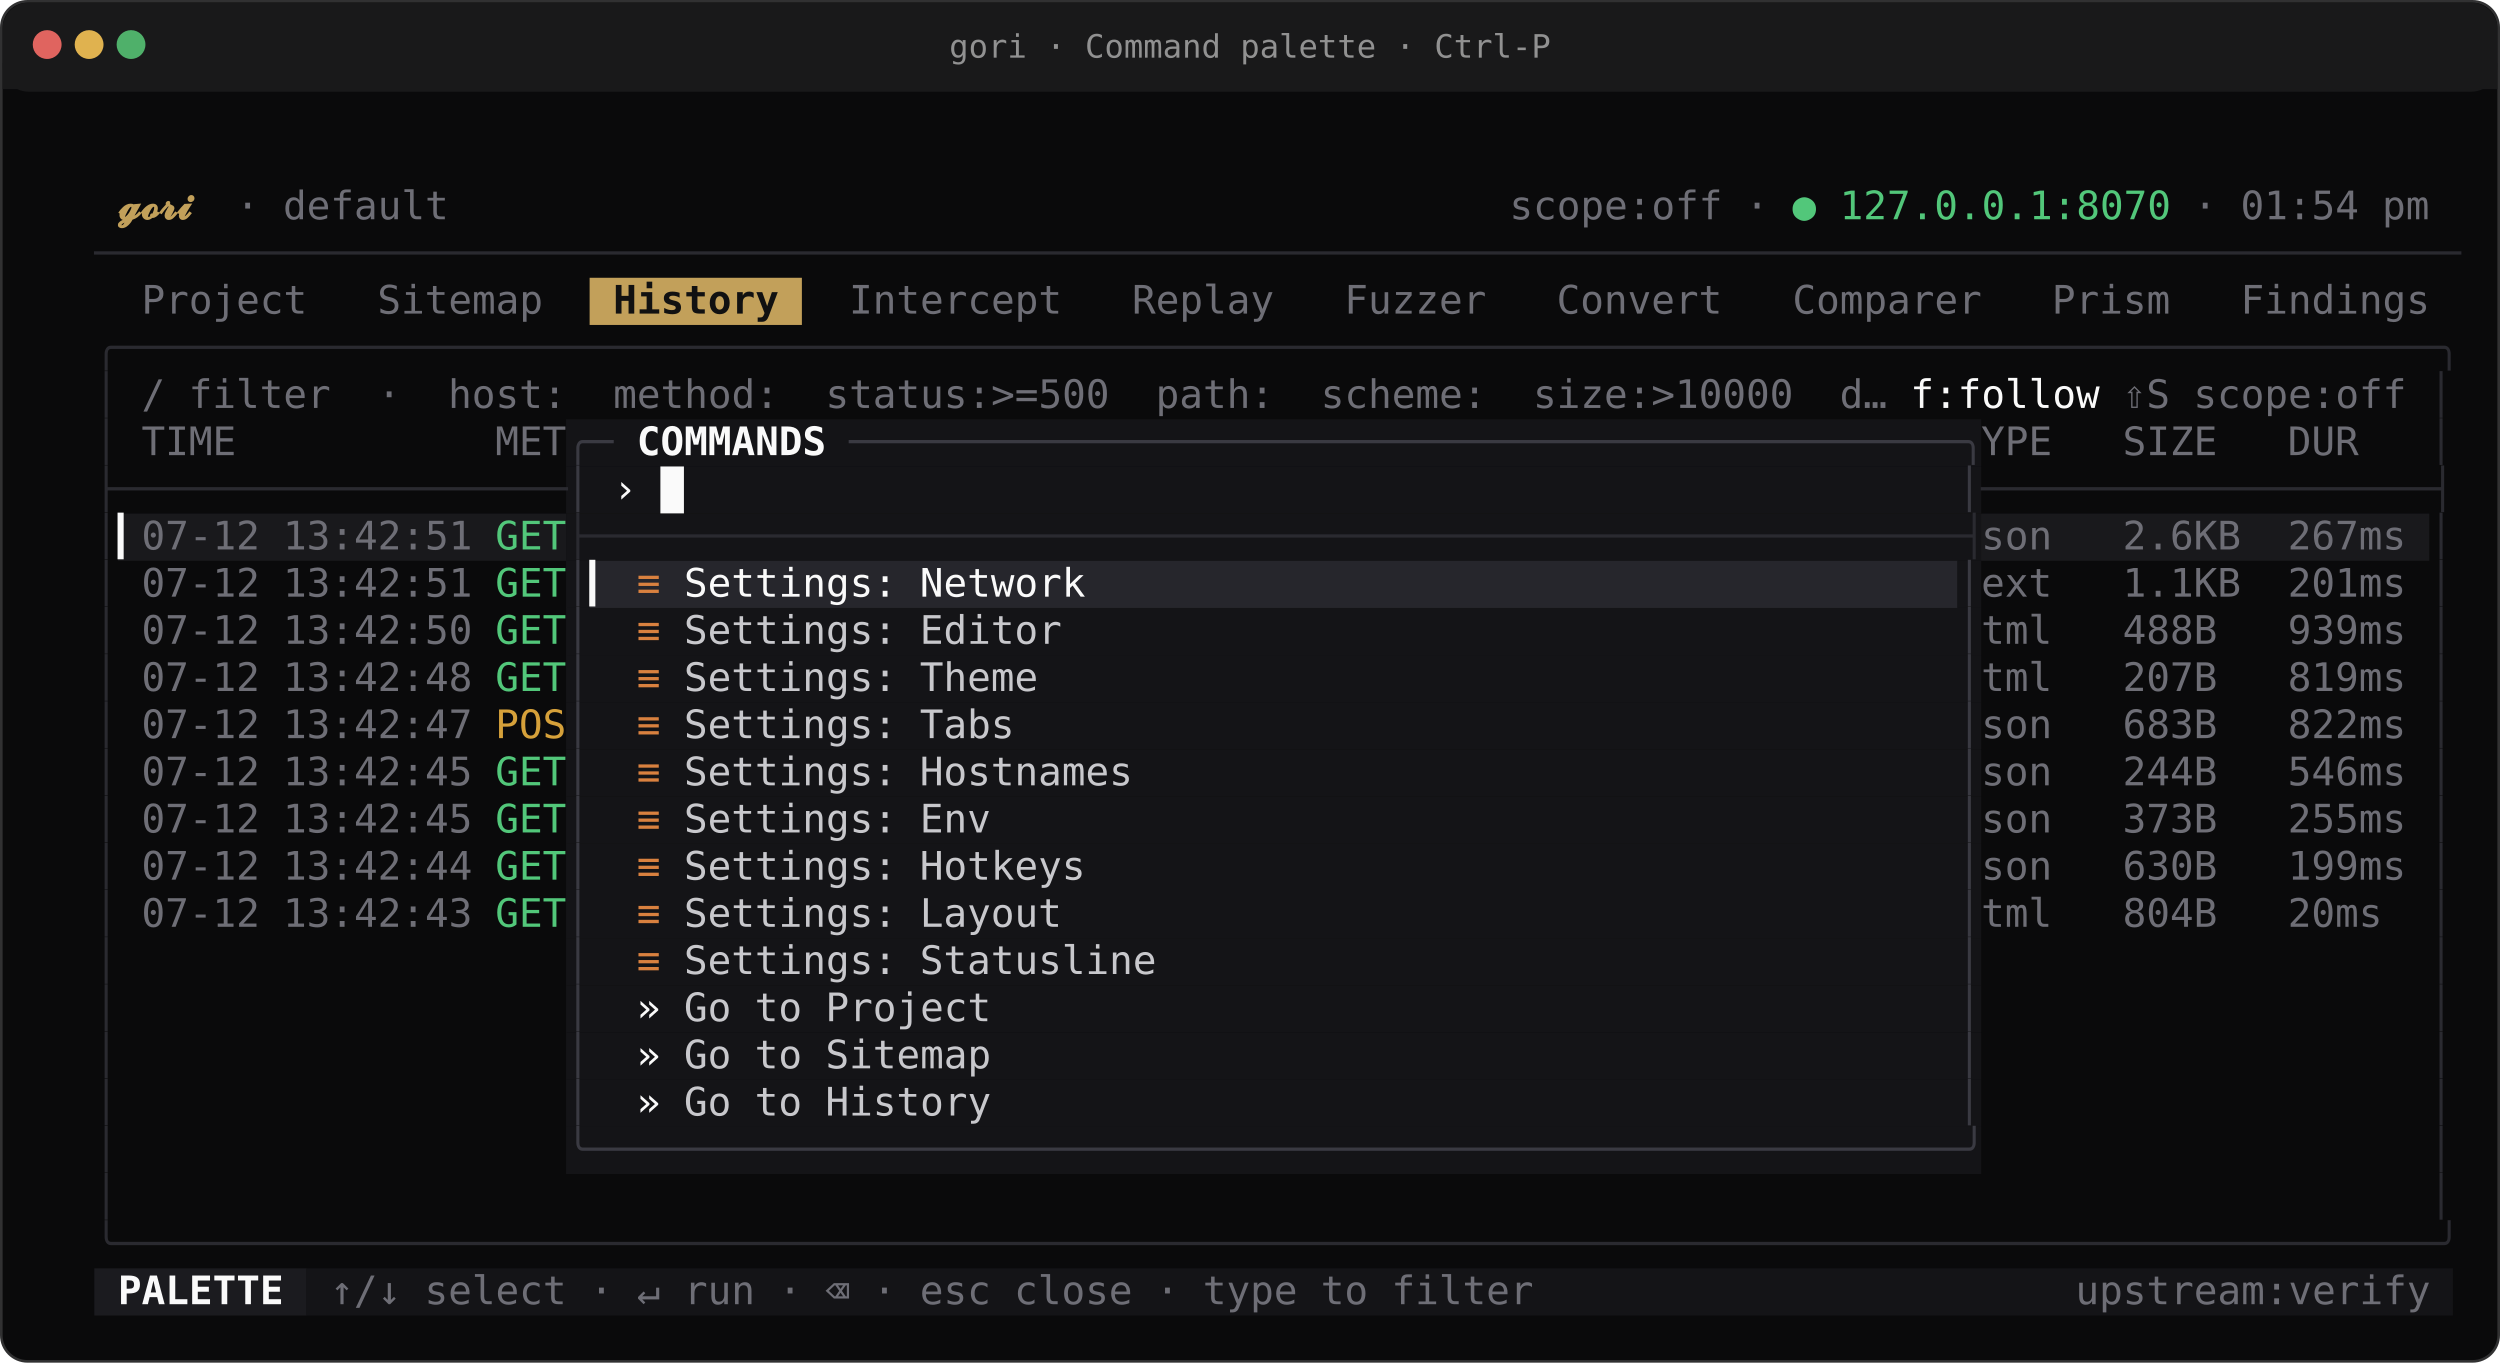
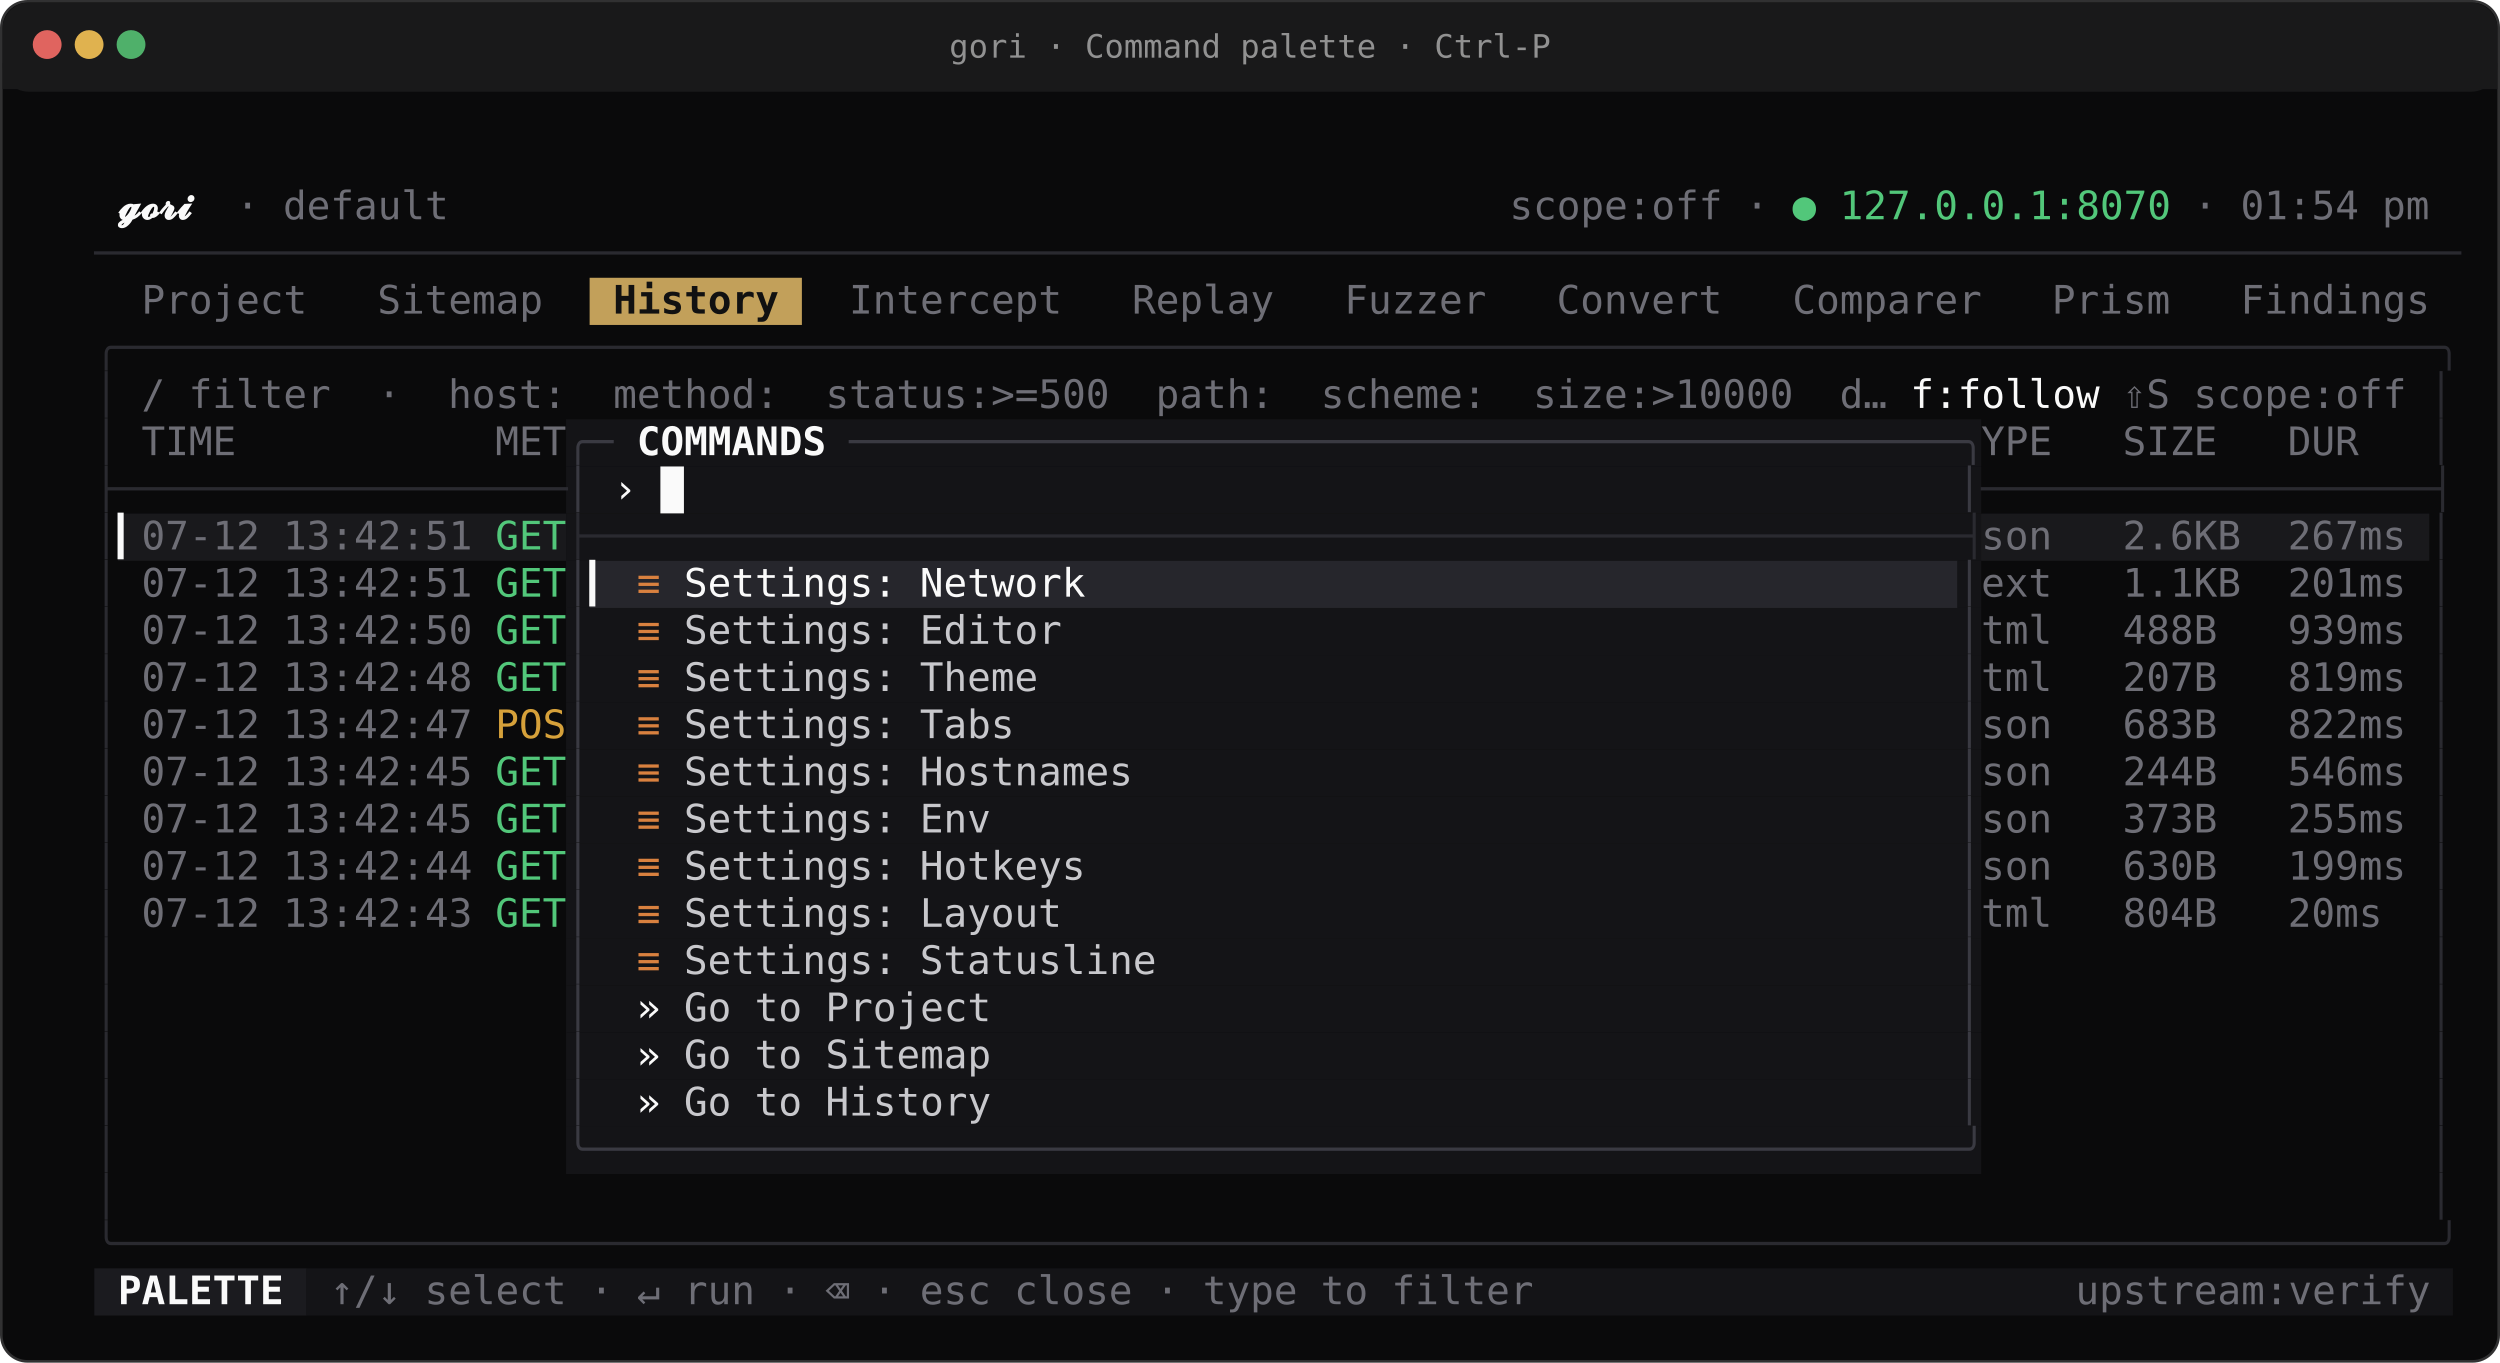
<svg xmlns="http://www.w3.org/2000/svg" width="954" height="520" viewBox="0 0 954.0 520.0" font-family="ui-monospace,'SF Mono','JetBrains Mono',Menlo,Consolas,monospace" font-size="15.0px" role="img" aria-label="gori · Command palette · Ctrl-P">
  <rect x="0.5" y="0.5" width="953.0" height="519.0" rx="10" ry="10" fill="#0a0a0b" stroke="#313132" stroke-width="1" />
  <rect x="1" y="1" width="952.0" height="34.0" rx="10" ry="10" fill="#19191a" />
  <rect x="1" y="24.0" width="952.0" height="10" fill="#19191a" />
  <circle cx="18.0" cy="17.0" r="5.5" fill="#e0645f" />
  <circle cx="34.0" cy="17.0" r="5.5" fill="#e0b24f" />
  <circle cx="50.0" cy="17.0" r="5.5" fill="#4fb06a" />
  <text x="477.0" y="22.0" text-anchor="middle" fill="#919191" font-size="12.3px">gori · Command palette · Ctrl-P</text>
  <rect x="225.00" y="106.00" width="81.00" height="18.00" fill="#c2a05a" />
  <rect x="216.00" y="160.00" width="540.00" height="18.00" fill="#141417" />
  <rect x="216.00" y="178.00" width="36.00" height="18.00" fill="#141417" />
  <rect x="252.00" y="178.00" width="9.00" height="18.00" fill="#fafafa" />
  <rect x="261.00" y="178.00" width="495.00" height="18.00" fill="#141417" />
  <rect x="45.00" y="196.00" width="171.00" height="18.00" fill="#19191c" />
  <rect x="216.00" y="196.00" width="540.00" height="18.00" fill="#141417" />
  <rect x="756.00" y="196.00" width="171.00" height="18.00" fill="#19191c" />
  <rect x="216.00" y="214.00" width="9.00" height="18.00" fill="#141417" />
  <rect x="225.00" y="214.00" width="522.00" height="18.00" fill="#26262c" />
  <rect x="747.00" y="214.00" width="9.00" height="18.00" fill="#141417" />
  <rect x="216.00" y="232.00" width="540.00" height="18.00" fill="#141417" />
  <rect x="216.00" y="250.00" width="540.00" height="18.00" fill="#141417" />
  <rect x="216.00" y="268.00" width="540.00" height="18.00" fill="#141417" />
  <rect x="216.00" y="286.00" width="540.00" height="18.00" fill="#141417" />
  <rect x="216.00" y="304.00" width="540.00" height="18.00" fill="#141417" />
  <rect x="216.00" y="322.00" width="540.00" height="18.00" fill="#141417" />
  <rect x="216.00" y="340.00" width="540.00" height="18.00" fill="#141417" />
  <rect x="216.00" y="358.00" width="540.00" height="18.00" fill="#141417" />
  <rect x="216.00" y="376.00" width="540.00" height="18.00" fill="#141417" />
  <rect x="216.00" y="394.00" width="540.00" height="18.00" fill="#141417" />
  <rect x="216.00" y="412.00" width="540.00" height="18.00" fill="#141417" />
  <rect x="216.00" y="430.00" width="540.00" height="18.00" fill="#141417" />
  <rect x="36.00" y="484.00" width="81.00" height="18.00" fill="#1b1b1f" />
  <rect x="117.00" y="484.00" width="819.00" height="18.00" fill="#141417" />
-   <text x="45.00" y="83.68" textLength="36.00" lengthAdjust="spacingAndGlyphs" fill="#c2a05a" font-weight="700" xml:space="preserve">𝓰𝓸𝓻𝓲</text>
+   <text x="45.00" y="83.68" textLength="36.00" lengthAdjust="spacingAndGlyphs" fill="#fafafa" font-weight="700" xml:space="preserve">𝓰𝓸𝓻𝓲</text>
  <text x="90.00" y="83.68" textLength="9.00" lengthAdjust="spacingAndGlyphs" fill="#6e6e76" xml:space="preserve">·</text>
  <text x="108.00" y="83.68" textLength="63.00" lengthAdjust="spacingAndGlyphs" fill="#6e6e76" xml:space="preserve">default</text>
  <text x="576.00" y="83.68" textLength="81.00" lengthAdjust="spacingAndGlyphs" fill="#6e6e76" xml:space="preserve">scope:off</text>
  <text x="666.00" y="83.68" textLength="9.00" lengthAdjust="spacingAndGlyphs" fill="#6e6e76" xml:space="preserve">·</text>
  <text x="684.00" y="83.68" textLength="9.00" lengthAdjust="spacingAndGlyphs" fill="#52c77a" xml:space="preserve">●</text>
  <text x="702.00" y="83.68" textLength="126.00" lengthAdjust="spacingAndGlyphs" fill="#52c77a" xml:space="preserve">127.0.0.1:8070</text>
  <text x="837.00" y="83.68" textLength="9.00" lengthAdjust="spacingAndGlyphs" fill="#6e6e76" xml:space="preserve">·</text>
  <text x="855.00" y="83.68" textLength="45.00" lengthAdjust="spacingAndGlyphs" fill="#6e6e76" xml:space="preserve">01:54</text>
  <text x="909.00" y="83.68" textLength="18.00" lengthAdjust="spacingAndGlyphs" fill="#6e6e76" xml:space="preserve">pm</text>
  <text x="36.00" y="101.68" textLength="900.00" lengthAdjust="spacingAndGlyphs" fill="#2a2a30" xml:space="preserve">────────────────────────────────────────────────────────────────────────────────────────────────────</text>
  <text x="54.00" y="119.68" textLength="63.00" lengthAdjust="spacingAndGlyphs" fill="#6e6e76" xml:space="preserve">Project</text>
  <text x="144.00" y="119.68" textLength="63.00" lengthAdjust="spacingAndGlyphs" fill="#6e6e76" xml:space="preserve">Sitemap</text>
  <text x="234.00" y="119.68" textLength="63.00" lengthAdjust="spacingAndGlyphs" fill="#111111" font-weight="700" xml:space="preserve">History</text>
  <text x="324.00" y="119.68" textLength="81.00" lengthAdjust="spacingAndGlyphs" fill="#6e6e76" xml:space="preserve">Intercept</text>
  <text x="432.00" y="119.68" textLength="54.00" lengthAdjust="spacingAndGlyphs" fill="#6e6e76" xml:space="preserve">Replay</text>
  <text x="513.00" y="119.68" textLength="54.00" lengthAdjust="spacingAndGlyphs" fill="#6e6e76" xml:space="preserve">Fuzzer</text>
  <text x="594.00" y="119.68" textLength="63.00" lengthAdjust="spacingAndGlyphs" fill="#6e6e76" xml:space="preserve">Convert</text>
  <text x="684.00" y="119.68" textLength="72.00" lengthAdjust="spacingAndGlyphs" fill="#6e6e76" xml:space="preserve">Comparer</text>
  <text x="783.00" y="119.68" textLength="45.00" lengthAdjust="spacingAndGlyphs" fill="#6e6e76" xml:space="preserve">Prism</text>
  <text x="855.00" y="119.68" textLength="72.00" lengthAdjust="spacingAndGlyphs" fill="#6e6e76" xml:space="preserve">Findings</text>
  <text x="36.00" y="137.68" textLength="900.00" lengthAdjust="spacingAndGlyphs" fill="#2a2a30" xml:space="preserve">╭──────────────────────────────────────────────────────────────────────────────────────────────────╮</text>
  <text x="36.00" y="155.68" textLength="9.00" lengthAdjust="spacingAndGlyphs" fill="#2a2a30" xml:space="preserve">│</text>
  <text x="54.00" y="155.68" textLength="9.00" lengthAdjust="spacingAndGlyphs" fill="#6e6e76" xml:space="preserve">/</text>
  <text x="72.00" y="155.68" textLength="54.00" lengthAdjust="spacingAndGlyphs" fill="#6e6e76" xml:space="preserve">filter</text>
  <text x="144.00" y="155.68" textLength="9.00" lengthAdjust="spacingAndGlyphs" fill="#6e6e76" xml:space="preserve">·</text>
  <text x="171.00" y="155.68" textLength="45.00" lengthAdjust="spacingAndGlyphs" fill="#6e6e76" xml:space="preserve">host:</text>
  <text x="234.00" y="155.68" textLength="63.00" lengthAdjust="spacingAndGlyphs" fill="#6e6e76" xml:space="preserve">method:</text>
  <text x="315.00" y="155.68" textLength="108.00" lengthAdjust="spacingAndGlyphs" fill="#6e6e76" xml:space="preserve">status:&gt;=500</text>
  <text x="441.00" y="155.68" textLength="45.00" lengthAdjust="spacingAndGlyphs" fill="#6e6e76" xml:space="preserve">path:</text>
  <text x="504.00" y="155.68" textLength="63.00" lengthAdjust="spacingAndGlyphs" fill="#6e6e76" xml:space="preserve">scheme:</text>
  <text x="585.00" y="155.68" textLength="99.00" lengthAdjust="spacingAndGlyphs" fill="#6e6e76" xml:space="preserve">size:&gt;10000</text>
  <text x="702.00" y="155.68" textLength="18.00" lengthAdjust="spacingAndGlyphs" fill="#6e6e76" xml:space="preserve">d…</text>
  <text x="729.00" y="155.68" textLength="72.00" lengthAdjust="spacingAndGlyphs" fill="#fafafa" xml:space="preserve">f:follow</text>
  <text x="810.00" y="155.68" textLength="18.00" lengthAdjust="spacingAndGlyphs" fill="#6e6e76" xml:space="preserve">⇧S</text>
  <text x="837.00" y="155.68" textLength="81.00" lengthAdjust="spacingAndGlyphs" fill="#6e6e76" xml:space="preserve">scope:off</text>
  <text x="927.00" y="155.68" textLength="9.00" lengthAdjust="spacingAndGlyphs" fill="#2a2a30" xml:space="preserve">│</text>
  <text x="36.00" y="173.68" textLength="9.00" lengthAdjust="spacingAndGlyphs" fill="#2a2a30" xml:space="preserve">│</text>
  <text x="54.00" y="173.68" textLength="36.00" lengthAdjust="spacingAndGlyphs" fill="#6e6e76" xml:space="preserve">TIME</text>
  <text x="189.00" y="173.68" textLength="27.00" lengthAdjust="spacingAndGlyphs" fill="#6e6e76" xml:space="preserve">MET</text>
  <text x="216.00" y="173.68" textLength="18.00" lengthAdjust="spacingAndGlyphs" fill="#3a3a42" xml:space="preserve">╭─</text>
  <text x="243.00" y="173.68" textLength="72.00" lengthAdjust="spacingAndGlyphs" fill="#fafafa" font-weight="700" xml:space="preserve">COMMANDS</text>
  <text x="324.00" y="173.68" textLength="432.00" lengthAdjust="spacingAndGlyphs" fill="#3a3a42" xml:space="preserve">───────────────────────────────────────────────╮</text>
  <text x="756.00" y="173.68" textLength="27.00" lengthAdjust="spacingAndGlyphs" fill="#6e6e76" xml:space="preserve">YPE</text>
  <text x="810.00" y="173.68" textLength="36.00" lengthAdjust="spacingAndGlyphs" fill="#6e6e76" xml:space="preserve">SIZE</text>
  <text x="873.00" y="173.68" textLength="27.00" lengthAdjust="spacingAndGlyphs" fill="#6e6e76" xml:space="preserve">DUR</text>
  <text x="927.00" y="173.68" textLength="9.00" lengthAdjust="spacingAndGlyphs" fill="#2a2a30" xml:space="preserve">│</text>
  <text x="36.00" y="191.68" textLength="180.00" lengthAdjust="spacingAndGlyphs" fill="#2a2a30" xml:space="preserve">├───────────────────</text>
  <text x="216.00" y="191.68" textLength="9.00" lengthAdjust="spacingAndGlyphs" fill="#3a3a42" xml:space="preserve">│</text>
  <text x="234.00" y="191.68" textLength="9.00" lengthAdjust="spacingAndGlyphs" fill="#fafafa" xml:space="preserve">›</text>
  <text x="747.00" y="191.68" textLength="9.00" lengthAdjust="spacingAndGlyphs" fill="#3a3a42" xml:space="preserve">│</text>
  <text x="756.00" y="191.68" textLength="180.00" lengthAdjust="spacingAndGlyphs" fill="#2a2a30" xml:space="preserve">───────────────────┤</text>
  <text x="36.00" y="209.68" textLength="9.00" lengthAdjust="spacingAndGlyphs" fill="#2a2a30" xml:space="preserve">│</text>
  <text x="45.00" y="209.68" textLength="9.00" lengthAdjust="spacingAndGlyphs" fill="#fafafa" xml:space="preserve">▎</text>
  <text x="54.00" y="209.68" textLength="45.00" lengthAdjust="spacingAndGlyphs" fill="#6e6e76" xml:space="preserve">07-12</text>
  <text x="108.00" y="209.68" textLength="72.00" lengthAdjust="spacingAndGlyphs" fill="#6e6e76" xml:space="preserve">13:42:51</text>
  <text x="189.00" y="209.68" textLength="27.00" lengthAdjust="spacingAndGlyphs" fill="#52c77a" xml:space="preserve">GET</text>
  <text x="216.00" y="209.68" textLength="540.00" lengthAdjust="spacingAndGlyphs" fill="#2a2a30" xml:space="preserve">├──────────────────────────────────────────────────────────┤</text>
  <text x="756.00" y="209.68" textLength="27.00" lengthAdjust="spacingAndGlyphs" fill="#6e6e76" xml:space="preserve">son</text>
  <text x="810.00" y="209.68" textLength="45.00" lengthAdjust="spacingAndGlyphs" fill="#6e6e76" xml:space="preserve">2.6KB</text>
  <text x="873.00" y="209.68" textLength="45.00" lengthAdjust="spacingAndGlyphs" fill="#6e6e76" xml:space="preserve">267ms</text>
  <text x="927.00" y="209.68" textLength="9.00" lengthAdjust="spacingAndGlyphs" fill="#2a2a30" xml:space="preserve">│</text>
  <text x="36.00" y="227.68" textLength="9.00" lengthAdjust="spacingAndGlyphs" fill="#2a2a30" xml:space="preserve">│</text>
  <text x="54.00" y="227.68" textLength="45.00" lengthAdjust="spacingAndGlyphs" fill="#6e6e76" xml:space="preserve">07-12</text>
  <text x="108.00" y="227.68" textLength="72.00" lengthAdjust="spacingAndGlyphs" fill="#6e6e76" xml:space="preserve">13:42:51</text>
  <text x="189.00" y="227.68" textLength="27.00" lengthAdjust="spacingAndGlyphs" fill="#52c77a" xml:space="preserve">GET</text>
  <text x="216.00" y="227.68" textLength="9.00" lengthAdjust="spacingAndGlyphs" fill="#3a3a42" xml:space="preserve">│</text>
  <text x="225.00" y="227.68" textLength="9.00" lengthAdjust="spacingAndGlyphs" fill="#fafafa" xml:space="preserve">▎</text>
  <text x="243.00" y="227.68" textLength="9.00" lengthAdjust="spacingAndGlyphs" fill="#d9813f" xml:space="preserve">≡</text>
  <text x="261.00" y="227.68" textLength="81.00" lengthAdjust="spacingAndGlyphs" fill="#fafafa" xml:space="preserve">Settings:</text>
  <text x="351.00" y="227.68" textLength="63.00" lengthAdjust="spacingAndGlyphs" fill="#fafafa" xml:space="preserve">Network</text>
  <text x="747.00" y="227.68" textLength="9.00" lengthAdjust="spacingAndGlyphs" fill="#3a3a42" xml:space="preserve">│</text>
  <text x="756.00" y="227.68" textLength="27.00" lengthAdjust="spacingAndGlyphs" fill="#6e6e76" xml:space="preserve">ext</text>
  <text x="810.00" y="227.68" textLength="45.00" lengthAdjust="spacingAndGlyphs" fill="#6e6e76" xml:space="preserve">1.1KB</text>
  <text x="873.00" y="227.68" textLength="45.00" lengthAdjust="spacingAndGlyphs" fill="#6e6e76" xml:space="preserve">201ms</text>
  <text x="927.00" y="227.68" textLength="9.00" lengthAdjust="spacingAndGlyphs" fill="#2a2a30" xml:space="preserve">│</text>
  <text x="36.00" y="245.68" textLength="9.00" lengthAdjust="spacingAndGlyphs" fill="#2a2a30" xml:space="preserve">│</text>
  <text x="54.00" y="245.68" textLength="45.00" lengthAdjust="spacingAndGlyphs" fill="#6e6e76" xml:space="preserve">07-12</text>
  <text x="108.00" y="245.68" textLength="72.00" lengthAdjust="spacingAndGlyphs" fill="#6e6e76" xml:space="preserve">13:42:50</text>
  <text x="189.00" y="245.68" textLength="27.00" lengthAdjust="spacingAndGlyphs" fill="#52c77a" xml:space="preserve">GET</text>
  <text x="216.00" y="245.68" textLength="9.00" lengthAdjust="spacingAndGlyphs" fill="#3a3a42" xml:space="preserve">│</text>
  <text x="243.00" y="245.68" textLength="9.00" lengthAdjust="spacingAndGlyphs" fill="#d9813f" xml:space="preserve">≡</text>
  <text x="261.00" y="245.68" textLength="81.00" lengthAdjust="spacingAndGlyphs" fill="#c8c8cc" xml:space="preserve">Settings:</text>
  <text x="351.00" y="245.68" textLength="54.00" lengthAdjust="spacingAndGlyphs" fill="#c8c8cc" xml:space="preserve">Editor</text>
  <text x="747.00" y="245.68" textLength="9.00" lengthAdjust="spacingAndGlyphs" fill="#3a3a42" xml:space="preserve">│</text>
  <text x="756.00" y="245.68" textLength="27.00" lengthAdjust="spacingAndGlyphs" fill="#6e6e76" xml:space="preserve">tml</text>
  <text x="810.00" y="245.68" textLength="36.00" lengthAdjust="spacingAndGlyphs" fill="#6e6e76" xml:space="preserve">488B</text>
  <text x="873.00" y="245.68" textLength="45.00" lengthAdjust="spacingAndGlyphs" fill="#6e6e76" xml:space="preserve">939ms</text>
  <text x="927.00" y="245.68" textLength="9.00" lengthAdjust="spacingAndGlyphs" fill="#2a2a30" xml:space="preserve">│</text>
  <text x="36.00" y="263.68" textLength="9.00" lengthAdjust="spacingAndGlyphs" fill="#2a2a30" xml:space="preserve">│</text>
  <text x="54.00" y="263.68" textLength="45.00" lengthAdjust="spacingAndGlyphs" fill="#6e6e76" xml:space="preserve">07-12</text>
  <text x="108.00" y="263.68" textLength="72.00" lengthAdjust="spacingAndGlyphs" fill="#6e6e76" xml:space="preserve">13:42:48</text>
  <text x="189.00" y="263.68" textLength="27.00" lengthAdjust="spacingAndGlyphs" fill="#52c77a" xml:space="preserve">GET</text>
  <text x="216.00" y="263.68" textLength="9.00" lengthAdjust="spacingAndGlyphs" fill="#3a3a42" xml:space="preserve">│</text>
  <text x="243.00" y="263.68" textLength="9.00" lengthAdjust="spacingAndGlyphs" fill="#d9813f" xml:space="preserve">≡</text>
  <text x="261.00" y="263.68" textLength="81.00" lengthAdjust="spacingAndGlyphs" fill="#c8c8cc" xml:space="preserve">Settings:</text>
  <text x="351.00" y="263.68" textLength="45.00" lengthAdjust="spacingAndGlyphs" fill="#c8c8cc" xml:space="preserve">Theme</text>
  <text x="747.00" y="263.68" textLength="9.00" lengthAdjust="spacingAndGlyphs" fill="#3a3a42" xml:space="preserve">│</text>
  <text x="756.00" y="263.68" textLength="27.00" lengthAdjust="spacingAndGlyphs" fill="#6e6e76" xml:space="preserve">tml</text>
  <text x="810.00" y="263.68" textLength="36.00" lengthAdjust="spacingAndGlyphs" fill="#6e6e76" xml:space="preserve">207B</text>
  <text x="873.00" y="263.68" textLength="45.00" lengthAdjust="spacingAndGlyphs" fill="#6e6e76" xml:space="preserve">819ms</text>
  <text x="927.00" y="263.68" textLength="9.00" lengthAdjust="spacingAndGlyphs" fill="#2a2a30" xml:space="preserve">│</text>
  <text x="36.00" y="281.68" textLength="9.00" lengthAdjust="spacingAndGlyphs" fill="#2a2a30" xml:space="preserve">│</text>
  <text x="54.00" y="281.68" textLength="45.00" lengthAdjust="spacingAndGlyphs" fill="#6e6e76" xml:space="preserve">07-12</text>
  <text x="108.00" y="281.68" textLength="72.00" lengthAdjust="spacingAndGlyphs" fill="#6e6e76" xml:space="preserve">13:42:47</text>
  <text x="189.00" y="281.68" textLength="27.00" lengthAdjust="spacingAndGlyphs" fill="#d6a13a" xml:space="preserve">POS</text>
  <text x="216.00" y="281.68" textLength="9.00" lengthAdjust="spacingAndGlyphs" fill="#3a3a42" xml:space="preserve">│</text>
  <text x="243.00" y="281.68" textLength="9.00" lengthAdjust="spacingAndGlyphs" fill="#d9813f" xml:space="preserve">≡</text>
  <text x="261.00" y="281.68" textLength="81.00" lengthAdjust="spacingAndGlyphs" fill="#c8c8cc" xml:space="preserve">Settings:</text>
  <text x="351.00" y="281.68" textLength="36.00" lengthAdjust="spacingAndGlyphs" fill="#c8c8cc" xml:space="preserve">Tabs</text>
  <text x="747.00" y="281.68" textLength="9.00" lengthAdjust="spacingAndGlyphs" fill="#3a3a42" xml:space="preserve">│</text>
  <text x="756.00" y="281.68" textLength="27.00" lengthAdjust="spacingAndGlyphs" fill="#6e6e76" xml:space="preserve">son</text>
  <text x="810.00" y="281.68" textLength="36.00" lengthAdjust="spacingAndGlyphs" fill="#6e6e76" xml:space="preserve">683B</text>
  <text x="873.00" y="281.68" textLength="45.00" lengthAdjust="spacingAndGlyphs" fill="#6e6e76" xml:space="preserve">822ms</text>
  <text x="927.00" y="281.68" textLength="9.00" lengthAdjust="spacingAndGlyphs" fill="#2a2a30" xml:space="preserve">│</text>
  <text x="36.00" y="299.68" textLength="9.00" lengthAdjust="spacingAndGlyphs" fill="#2a2a30" xml:space="preserve">│</text>
  <text x="54.00" y="299.68" textLength="45.00" lengthAdjust="spacingAndGlyphs" fill="#6e6e76" xml:space="preserve">07-12</text>
  <text x="108.00" y="299.68" textLength="72.00" lengthAdjust="spacingAndGlyphs" fill="#6e6e76" xml:space="preserve">13:42:45</text>
  <text x="189.00" y="299.68" textLength="27.00" lengthAdjust="spacingAndGlyphs" fill="#52c77a" xml:space="preserve">GET</text>
  <text x="216.00" y="299.68" textLength="9.00" lengthAdjust="spacingAndGlyphs" fill="#3a3a42" xml:space="preserve">│</text>
  <text x="243.00" y="299.68" textLength="9.00" lengthAdjust="spacingAndGlyphs" fill="#d9813f" xml:space="preserve">≡</text>
  <text x="261.00" y="299.68" textLength="81.00" lengthAdjust="spacingAndGlyphs" fill="#c8c8cc" xml:space="preserve">Settings:</text>
  <text x="351.00" y="299.68" textLength="81.00" lengthAdjust="spacingAndGlyphs" fill="#c8c8cc" xml:space="preserve">Hostnames</text>
  <text x="747.00" y="299.68" textLength="9.00" lengthAdjust="spacingAndGlyphs" fill="#3a3a42" xml:space="preserve">│</text>
  <text x="756.00" y="299.68" textLength="27.00" lengthAdjust="spacingAndGlyphs" fill="#6e6e76" xml:space="preserve">son</text>
  <text x="810.00" y="299.68" textLength="36.00" lengthAdjust="spacingAndGlyphs" fill="#6e6e76" xml:space="preserve">244B</text>
  <text x="873.00" y="299.68" textLength="45.00" lengthAdjust="spacingAndGlyphs" fill="#6e6e76" xml:space="preserve">546ms</text>
  <text x="927.00" y="299.68" textLength="9.00" lengthAdjust="spacingAndGlyphs" fill="#2a2a30" xml:space="preserve">│</text>
  <text x="36.00" y="317.68" textLength="9.00" lengthAdjust="spacingAndGlyphs" fill="#2a2a30" xml:space="preserve">│</text>
  <text x="54.00" y="317.68" textLength="45.00" lengthAdjust="spacingAndGlyphs" fill="#6e6e76" xml:space="preserve">07-12</text>
  <text x="108.00" y="317.68" textLength="72.00" lengthAdjust="spacingAndGlyphs" fill="#6e6e76" xml:space="preserve">13:42:45</text>
  <text x="189.00" y="317.68" textLength="27.00" lengthAdjust="spacingAndGlyphs" fill="#52c77a" xml:space="preserve">GET</text>
  <text x="216.00" y="317.68" textLength="9.00" lengthAdjust="spacingAndGlyphs" fill="#3a3a42" xml:space="preserve">│</text>
  <text x="243.00" y="317.68" textLength="9.00" lengthAdjust="spacingAndGlyphs" fill="#d9813f" xml:space="preserve">≡</text>
  <text x="261.00" y="317.68" textLength="81.00" lengthAdjust="spacingAndGlyphs" fill="#c8c8cc" xml:space="preserve">Settings:</text>
  <text x="351.00" y="317.68" textLength="27.00" lengthAdjust="spacingAndGlyphs" fill="#c8c8cc" xml:space="preserve">Env</text>
  <text x="747.00" y="317.68" textLength="9.00" lengthAdjust="spacingAndGlyphs" fill="#3a3a42" xml:space="preserve">│</text>
  <text x="756.00" y="317.68" textLength="27.00" lengthAdjust="spacingAndGlyphs" fill="#6e6e76" xml:space="preserve">son</text>
  <text x="810.00" y="317.68" textLength="36.00" lengthAdjust="spacingAndGlyphs" fill="#6e6e76" xml:space="preserve">373B</text>
  <text x="873.00" y="317.68" textLength="45.00" lengthAdjust="spacingAndGlyphs" fill="#6e6e76" xml:space="preserve">255ms</text>
  <text x="927.00" y="317.68" textLength="9.00" lengthAdjust="spacingAndGlyphs" fill="#2a2a30" xml:space="preserve">│</text>
  <text x="36.00" y="335.68" textLength="9.00" lengthAdjust="spacingAndGlyphs" fill="#2a2a30" xml:space="preserve">│</text>
  <text x="54.00" y="335.68" textLength="45.00" lengthAdjust="spacingAndGlyphs" fill="#6e6e76" xml:space="preserve">07-12</text>
  <text x="108.00" y="335.68" textLength="72.00" lengthAdjust="spacingAndGlyphs" fill="#6e6e76" xml:space="preserve">13:42:44</text>
  <text x="189.00" y="335.68" textLength="27.00" lengthAdjust="spacingAndGlyphs" fill="#52c77a" xml:space="preserve">GET</text>
  <text x="216.00" y="335.68" textLength="9.00" lengthAdjust="spacingAndGlyphs" fill="#3a3a42" xml:space="preserve">│</text>
  <text x="243.00" y="335.68" textLength="9.00" lengthAdjust="spacingAndGlyphs" fill="#d9813f" xml:space="preserve">≡</text>
  <text x="261.00" y="335.68" textLength="81.00" lengthAdjust="spacingAndGlyphs" fill="#c8c8cc" xml:space="preserve">Settings:</text>
  <text x="351.00" y="335.68" textLength="63.00" lengthAdjust="spacingAndGlyphs" fill="#c8c8cc" xml:space="preserve">Hotkeys</text>
  <text x="747.00" y="335.68" textLength="9.00" lengthAdjust="spacingAndGlyphs" fill="#3a3a42" xml:space="preserve">│</text>
  <text x="756.00" y="335.68" textLength="27.00" lengthAdjust="spacingAndGlyphs" fill="#6e6e76" xml:space="preserve">son</text>
  <text x="810.00" y="335.68" textLength="36.00" lengthAdjust="spacingAndGlyphs" fill="#6e6e76" xml:space="preserve">630B</text>
  <text x="873.00" y="335.68" textLength="45.00" lengthAdjust="spacingAndGlyphs" fill="#6e6e76" xml:space="preserve">199ms</text>
  <text x="927.00" y="335.68" textLength="9.00" lengthAdjust="spacingAndGlyphs" fill="#2a2a30" xml:space="preserve">│</text>
  <text x="36.00" y="353.68" textLength="9.00" lengthAdjust="spacingAndGlyphs" fill="#2a2a30" xml:space="preserve">│</text>
  <text x="54.00" y="353.68" textLength="45.00" lengthAdjust="spacingAndGlyphs" fill="#6e6e76" xml:space="preserve">07-12</text>
  <text x="108.00" y="353.68" textLength="72.00" lengthAdjust="spacingAndGlyphs" fill="#6e6e76" xml:space="preserve">13:42:43</text>
  <text x="189.00" y="353.68" textLength="27.00" lengthAdjust="spacingAndGlyphs" fill="#52c77a" xml:space="preserve">GET</text>
  <text x="216.00" y="353.68" textLength="9.00" lengthAdjust="spacingAndGlyphs" fill="#3a3a42" xml:space="preserve">│</text>
  <text x="243.00" y="353.68" textLength="9.00" lengthAdjust="spacingAndGlyphs" fill="#d9813f" xml:space="preserve">≡</text>
  <text x="261.00" y="353.68" textLength="81.00" lengthAdjust="spacingAndGlyphs" fill="#c8c8cc" xml:space="preserve">Settings:</text>
  <text x="351.00" y="353.68" textLength="54.00" lengthAdjust="spacingAndGlyphs" fill="#c8c8cc" xml:space="preserve">Layout</text>
  <text x="747.00" y="353.68" textLength="9.00" lengthAdjust="spacingAndGlyphs" fill="#3a3a42" xml:space="preserve">│</text>
  <text x="756.00" y="353.68" textLength="27.00" lengthAdjust="spacingAndGlyphs" fill="#6e6e76" xml:space="preserve">tml</text>
  <text x="810.00" y="353.68" textLength="36.00" lengthAdjust="spacingAndGlyphs" fill="#6e6e76" xml:space="preserve">804B</text>
  <text x="873.00" y="353.68" textLength="36.00" lengthAdjust="spacingAndGlyphs" fill="#6e6e76" xml:space="preserve">20ms</text>
  <text x="927.00" y="353.68" textLength="9.00" lengthAdjust="spacingAndGlyphs" fill="#2a2a30" xml:space="preserve">│</text>
  <text x="36.00" y="371.68" textLength="9.00" lengthAdjust="spacingAndGlyphs" fill="#2a2a30" xml:space="preserve">│</text>
  <text x="216.00" y="371.68" textLength="9.00" lengthAdjust="spacingAndGlyphs" fill="#3a3a42" xml:space="preserve">│</text>
  <text x="243.00" y="371.68" textLength="9.00" lengthAdjust="spacingAndGlyphs" fill="#d9813f" xml:space="preserve">≡</text>
  <text x="261.00" y="371.68" textLength="81.00" lengthAdjust="spacingAndGlyphs" fill="#c8c8cc" xml:space="preserve">Settings:</text>
  <text x="351.00" y="371.68" textLength="90.00" lengthAdjust="spacingAndGlyphs" fill="#c8c8cc" xml:space="preserve">Statusline</text>
  <text x="747.00" y="371.68" textLength="9.00" lengthAdjust="spacingAndGlyphs" fill="#3a3a42" xml:space="preserve">│</text>
  <text x="927.00" y="371.68" textLength="9.00" lengthAdjust="spacingAndGlyphs" fill="#2a2a30" xml:space="preserve">│</text>
  <text x="36.00" y="389.68" textLength="9.00" lengthAdjust="spacingAndGlyphs" fill="#2a2a30" xml:space="preserve">│</text>
  <text x="216.00" y="389.68" textLength="9.00" lengthAdjust="spacingAndGlyphs" fill="#3a3a42" xml:space="preserve">│</text>
  <text x="243.00" y="389.68" textLength="9.00" lengthAdjust="spacingAndGlyphs" fill="#fafafa" xml:space="preserve">»</text>
  <text x="261.00" y="389.68" textLength="18.00" lengthAdjust="spacingAndGlyphs" fill="#c8c8cc" xml:space="preserve">Go</text>
  <text x="288.00" y="389.68" textLength="18.00" lengthAdjust="spacingAndGlyphs" fill="#c8c8cc" xml:space="preserve">to</text>
  <text x="315.00" y="389.68" textLength="63.00" lengthAdjust="spacingAndGlyphs" fill="#c8c8cc" xml:space="preserve">Project</text>
  <text x="747.00" y="389.68" textLength="9.00" lengthAdjust="spacingAndGlyphs" fill="#3a3a42" xml:space="preserve">│</text>
  <text x="927.00" y="389.68" textLength="9.00" lengthAdjust="spacingAndGlyphs" fill="#2a2a30" xml:space="preserve">│</text>
  <text x="36.00" y="407.68" textLength="9.00" lengthAdjust="spacingAndGlyphs" fill="#2a2a30" xml:space="preserve">│</text>
  <text x="216.00" y="407.68" textLength="9.00" lengthAdjust="spacingAndGlyphs" fill="#3a3a42" xml:space="preserve">│</text>
  <text x="243.00" y="407.68" textLength="9.00" lengthAdjust="spacingAndGlyphs" fill="#fafafa" xml:space="preserve">»</text>
  <text x="261.00" y="407.68" textLength="18.00" lengthAdjust="spacingAndGlyphs" fill="#c8c8cc" xml:space="preserve">Go</text>
  <text x="288.00" y="407.68" textLength="18.00" lengthAdjust="spacingAndGlyphs" fill="#c8c8cc" xml:space="preserve">to</text>
  <text x="315.00" y="407.68" textLength="63.00" lengthAdjust="spacingAndGlyphs" fill="#c8c8cc" xml:space="preserve">Sitemap</text>
  <text x="747.00" y="407.68" textLength="9.00" lengthAdjust="spacingAndGlyphs" fill="#3a3a42" xml:space="preserve">│</text>
  <text x="927.00" y="407.68" textLength="9.00" lengthAdjust="spacingAndGlyphs" fill="#2a2a30" xml:space="preserve">│</text>
  <text x="36.00" y="425.68" textLength="9.00" lengthAdjust="spacingAndGlyphs" fill="#2a2a30" xml:space="preserve">│</text>
  <text x="216.00" y="425.68" textLength="9.00" lengthAdjust="spacingAndGlyphs" fill="#3a3a42" xml:space="preserve">│</text>
  <text x="243.00" y="425.68" textLength="9.00" lengthAdjust="spacingAndGlyphs" fill="#fafafa" xml:space="preserve">»</text>
  <text x="261.00" y="425.68" textLength="18.00" lengthAdjust="spacingAndGlyphs" fill="#c8c8cc" xml:space="preserve">Go</text>
  <text x="288.00" y="425.68" textLength="18.00" lengthAdjust="spacingAndGlyphs" fill="#c8c8cc" xml:space="preserve">to</text>
  <text x="315.00" y="425.68" textLength="63.00" lengthAdjust="spacingAndGlyphs" fill="#c8c8cc" xml:space="preserve">History</text>
  <text x="747.00" y="425.68" textLength="9.00" lengthAdjust="spacingAndGlyphs" fill="#3a3a42" xml:space="preserve">│</text>
  <text x="927.00" y="425.68" textLength="9.00" lengthAdjust="spacingAndGlyphs" fill="#2a2a30" xml:space="preserve">│</text>
  <text x="36.00" y="443.68" textLength="9.00" lengthAdjust="spacingAndGlyphs" fill="#2a2a30" xml:space="preserve">│</text>
  <text x="216.00" y="443.68" textLength="540.00" lengthAdjust="spacingAndGlyphs" fill="#3a3a42" xml:space="preserve">╰──────────────────────────────────────────────────────────╯</text>
  <text x="927.00" y="443.68" textLength="9.00" lengthAdjust="spacingAndGlyphs" fill="#2a2a30" xml:space="preserve">│</text>
  <text x="36.00" y="461.68" textLength="9.00" lengthAdjust="spacingAndGlyphs" fill="#2a2a30" xml:space="preserve">│</text>
  <text x="927.00" y="461.68" textLength="9.00" lengthAdjust="spacingAndGlyphs" fill="#2a2a30" xml:space="preserve">│</text>
  <text x="36.00" y="479.68" textLength="900.00" lengthAdjust="spacingAndGlyphs" fill="#2a2a30" xml:space="preserve">╰──────────────────────────────────────────────────────────────────────────────────────────────────╯</text>
  <text x="45.00" y="497.68" textLength="63.00" lengthAdjust="spacingAndGlyphs" fill="#fafafa" font-weight="700" xml:space="preserve">PALETTE</text>
  <text x="126.00" y="497.68" textLength="27.00" lengthAdjust="spacingAndGlyphs" fill="#6e6e76" xml:space="preserve">↑/↓</text>
  <text x="162.00" y="497.68" textLength="54.00" lengthAdjust="spacingAndGlyphs" fill="#6e6e76" xml:space="preserve">select</text>
  <text x="225.00" y="497.68" textLength="9.00" lengthAdjust="spacingAndGlyphs" fill="#6e6e76" xml:space="preserve">·</text>
  <text x="243.00" y="497.68" textLength="9.00" lengthAdjust="spacingAndGlyphs" fill="#6e6e76" xml:space="preserve">↵</text>
  <text x="261.00" y="497.68" textLength="27.00" lengthAdjust="spacingAndGlyphs" fill="#6e6e76" xml:space="preserve">run</text>
  <text x="297.00" y="497.68" textLength="9.00" lengthAdjust="spacingAndGlyphs" fill="#6e6e76" xml:space="preserve">·</text>
  <text x="315.00" y="497.68" textLength="9.00" lengthAdjust="spacingAndGlyphs" fill="#6e6e76" xml:space="preserve">⌫</text>
  <text x="333.00" y="497.68" textLength="9.00" lengthAdjust="spacingAndGlyphs" fill="#6e6e76" xml:space="preserve">·</text>
  <text x="351.00" y="497.68" textLength="27.00" lengthAdjust="spacingAndGlyphs" fill="#6e6e76" xml:space="preserve">esc</text>
  <text x="387.00" y="497.68" textLength="45.00" lengthAdjust="spacingAndGlyphs" fill="#6e6e76" xml:space="preserve">close</text>
  <text x="441.00" y="497.68" textLength="9.00" lengthAdjust="spacingAndGlyphs" fill="#6e6e76" xml:space="preserve">·</text>
  <text x="459.00" y="497.68" textLength="36.00" lengthAdjust="spacingAndGlyphs" fill="#6e6e76" xml:space="preserve">type</text>
  <text x="504.00" y="497.68" textLength="18.00" lengthAdjust="spacingAndGlyphs" fill="#6e6e76" xml:space="preserve">to</text>
  <text x="531.00" y="497.68" textLength="54.00" lengthAdjust="spacingAndGlyphs" fill="#6e6e76" xml:space="preserve">filter</text>
  <text x="792.00" y="497.68" textLength="135.00" lengthAdjust="spacingAndGlyphs" fill="#6e6e76" xml:space="preserve">upstream:verify</text>
</svg>
